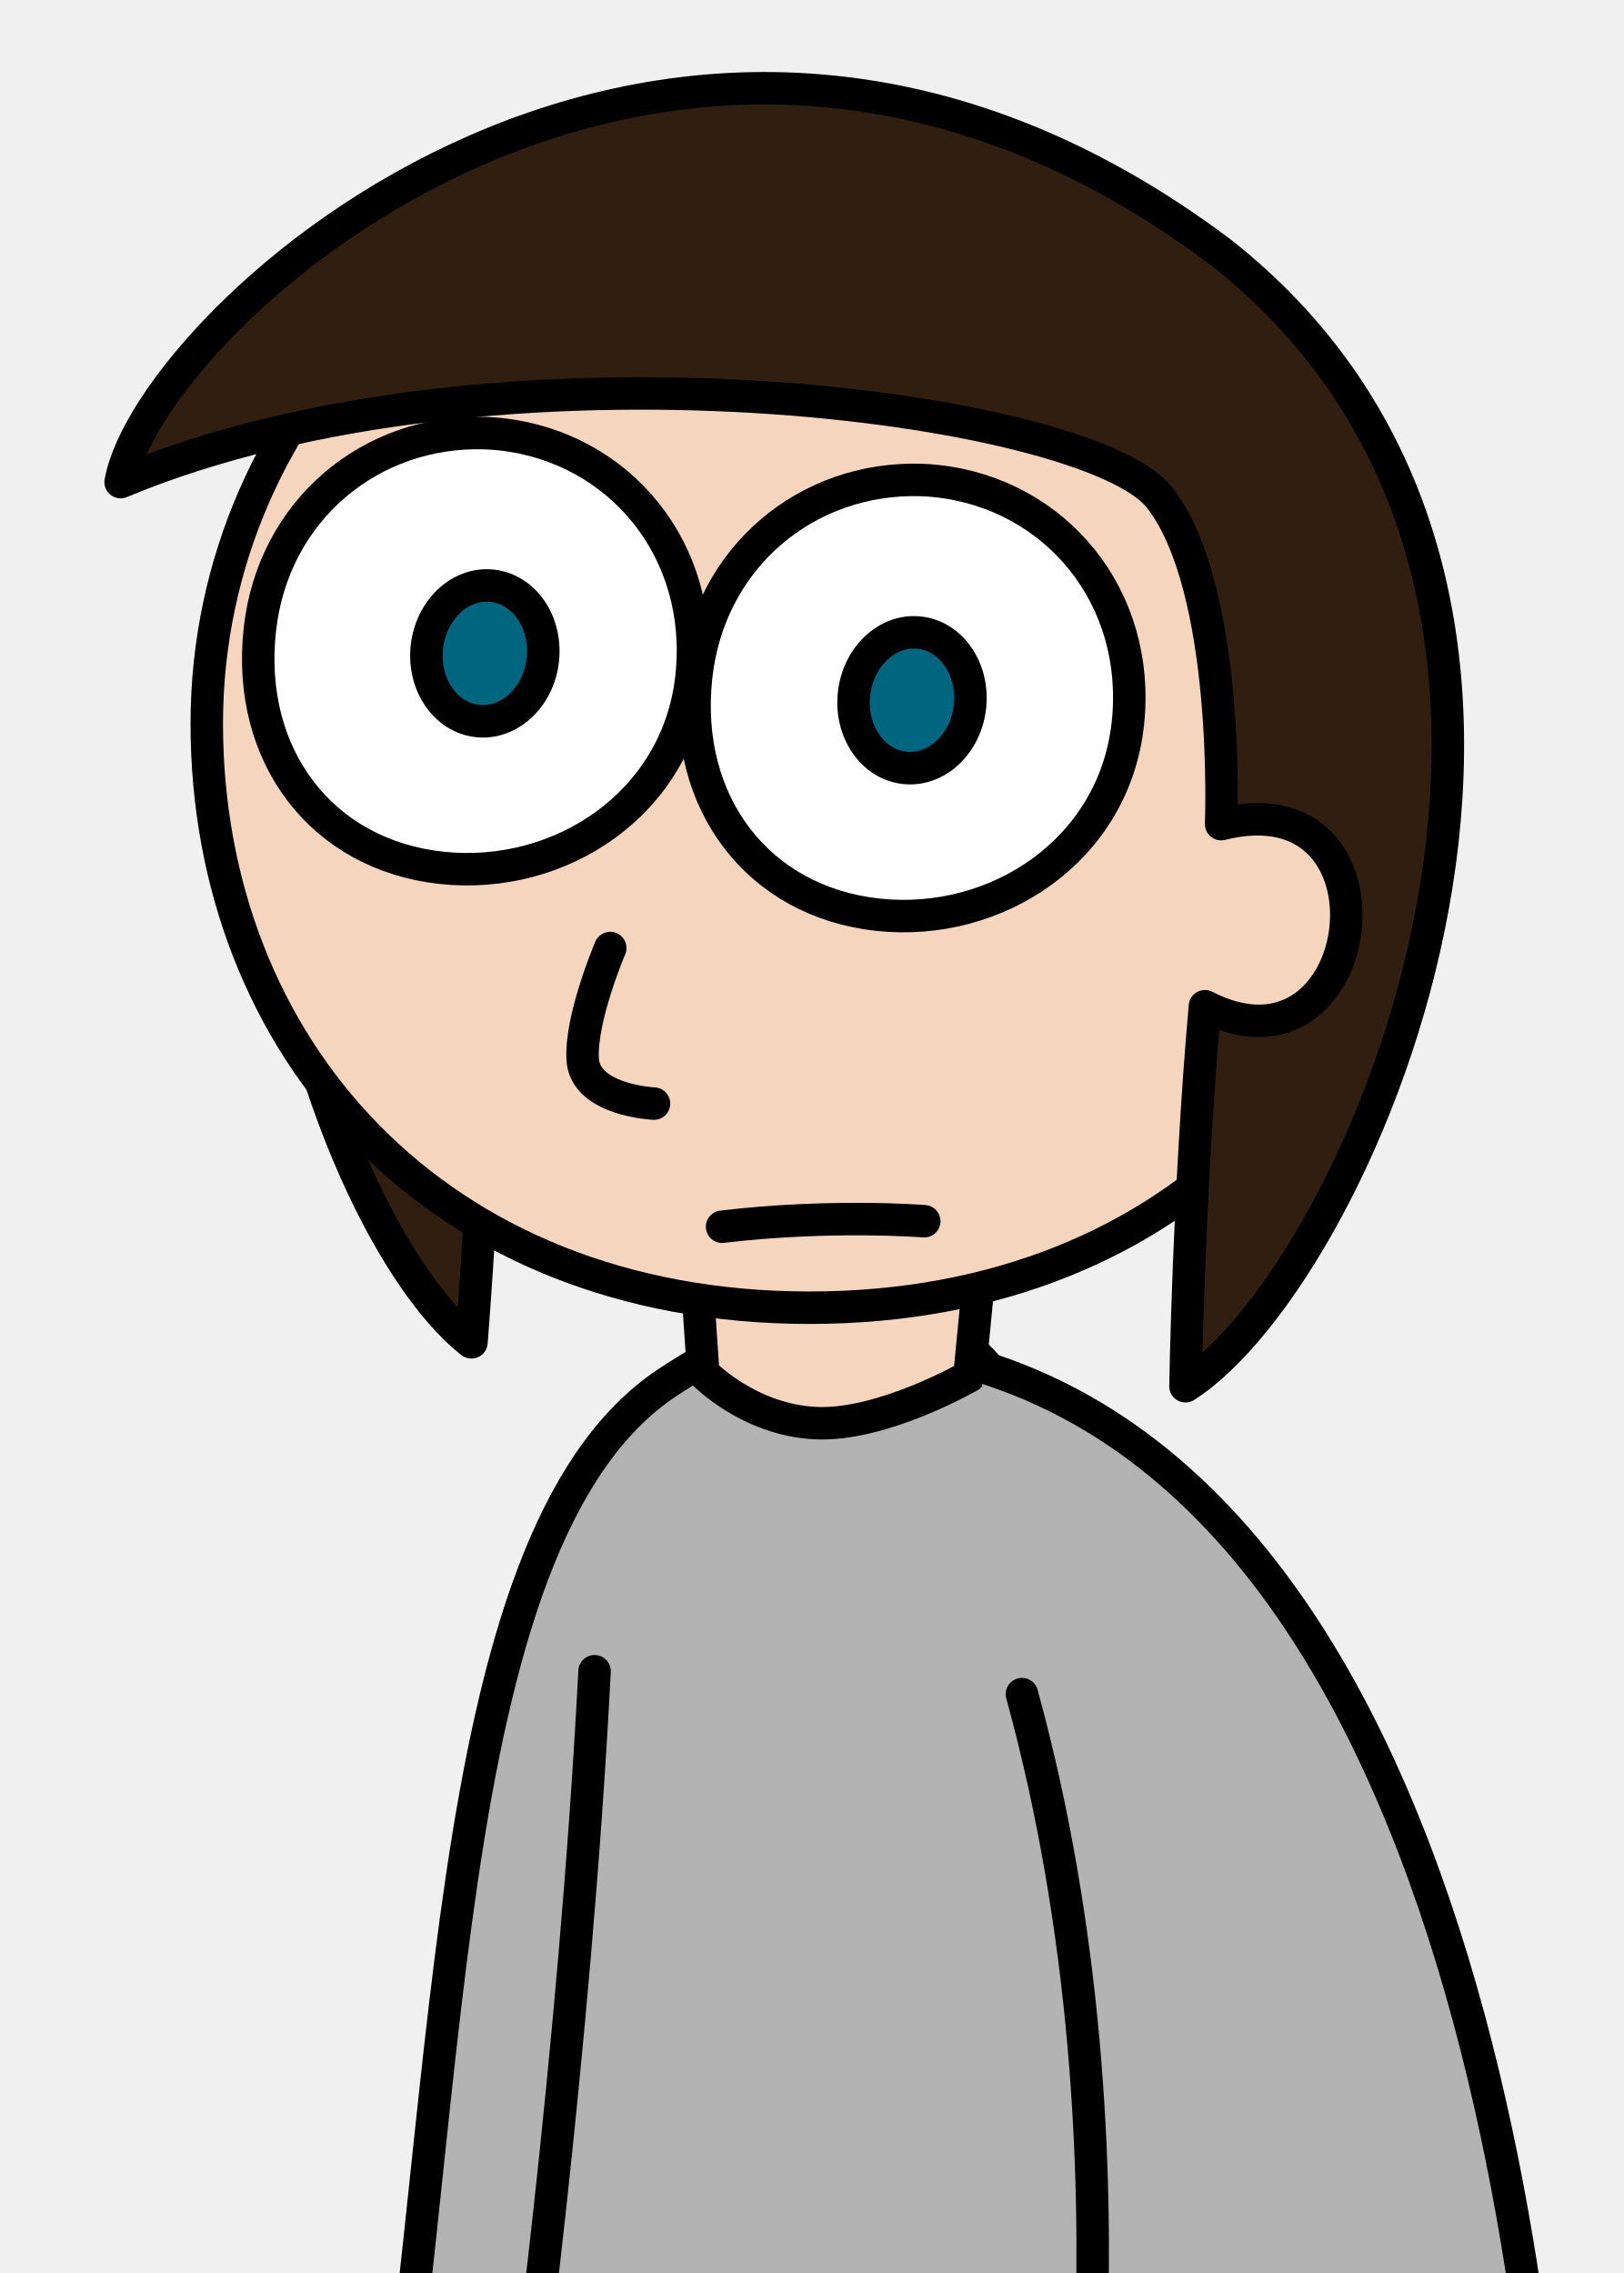
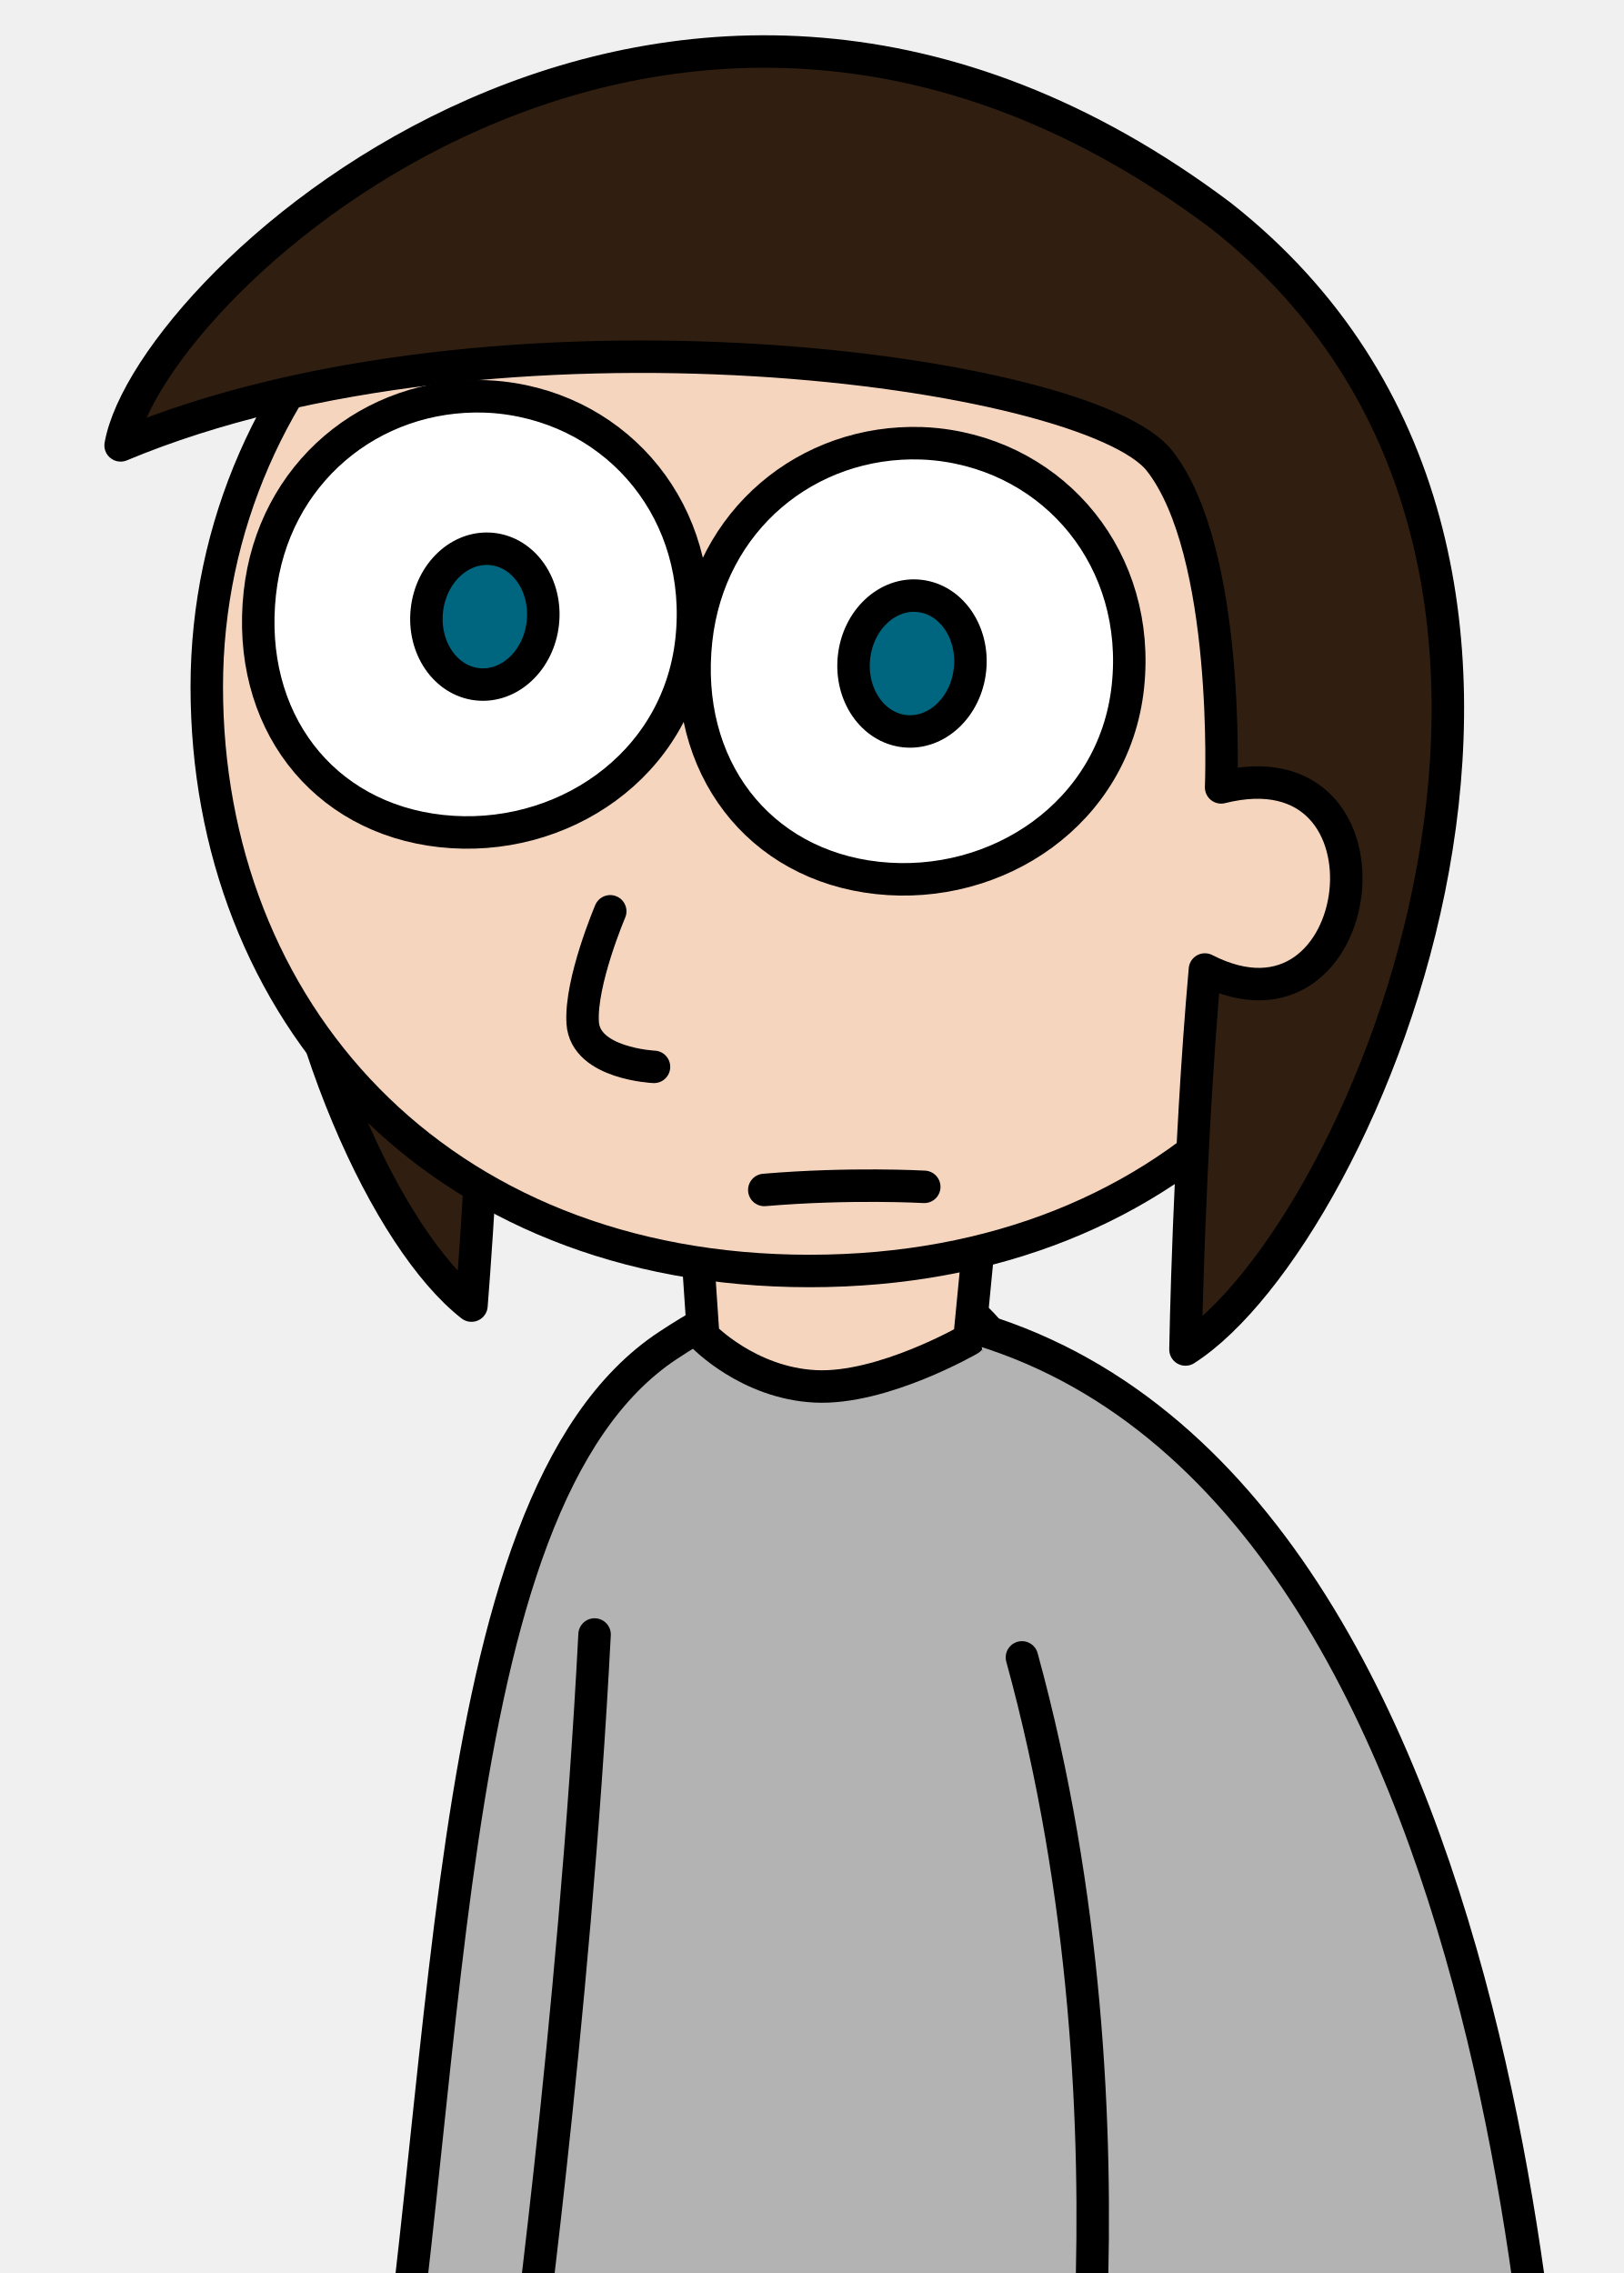
<svg xmlns="http://www.w3.org/2000/svg" width="500" height="700" viewBox="0 0 500 700" id="svg2" version="1.1">
  <defs id="defs4" />
  <g id="layer1" transform="translate(48.37415,-442.3622)">
-     <path style="fill:#b3b3b3;fill-opacity:1;fill-rule:evenodd;stroke:#000000;stroke-width:10;stroke-linecap:round;stroke-linejoin:round;stroke-miterlimit:4;stroke-dasharray:none;stroke-opacity:1" d="m 66.107,1240.241 c 26.106,-138.597 17.669,-323.634 91.154,-372.186 73.485,-48.551 101.16,-1.033 101.16,-1.033 l 60.813,132.12" id="path4222" />
-     <path style="fill:#f6d5be;fill-opacity:1;fill-rule:evenodd;stroke:#000000;stroke-width:10;stroke-linecap:round;stroke-linejoin:round;stroke-miterlimit:4;stroke-dasharray:none;stroke-opacity:1" d="m 254.449,821.763 -4.314,44.404 c 0,0 -26.745,15.49 -47.451,14.457 -20.706,-1.033 -34.51,-15.49 -34.51,-15.49 l -2.588,-38.209" id="path4224" />
-     <path style="fill:#b3b3b3;fill-opacity:1;fill-rule:evenodd;stroke:#000000;stroke-width:10;stroke-linecap:round;stroke-linejoin:round;stroke-miterlimit:4;stroke-dasharray:none;stroke-opacity:1" d="M 134.713,957.041 C 128.515,1076.83 111.987,1196.619 111.987,1196.619 c 0,0 72.31,19.62 236.556,15.49 L 291.728,931.225" id="path4220" />
-     <path id="path4216" d="m 102.268,738.706 c -0.508,56.296 -5.462,117.04 -5.462,117.04 -51.277,-40.085 -120.261,-255.875 23.152,-348.555" style="fill:#301f10;fill-opacity:1;fill-rule:evenodd;stroke:#000000;stroke-width:10;stroke-linecap:round;stroke-linejoin:round;stroke-miterlimit:4;stroke-dasharray:none;stroke-opacity:1" />
-     <path style="opacity:1;fill:#f6d5be;fill-opacity:1;stroke:#000000;stroke-width:10;stroke-linecap:round;stroke-linejoin:round;stroke-miterlimit:4;stroke-dasharray:none;stroke-dashoffset:0;stroke-opacity:1" d="m 200.913,485.338 c -102.512,0 -185.615,80.533 -185.615,179.876 0,99.343 70.375,179.876 185.615,179.876 115.24,0 185.615,-80.533 185.615,-179.876 0,-99.343 -83.103,-179.876 -185.615,-179.876 z" id="path4200" />
-     <path style="opacity:1;fill:#ffffff;fill-opacity:1;stroke:#000000;stroke-width:10;stroke-linecap:round;stroke-linejoin:round;stroke-miterlimit:4;stroke-dasharray:none;stroke-dashoffset:0;stroke-opacity:1" d="m 101.032,575.752 c -35.083,-1.164 -65.385,23.655 -69.4,60.612 -4.225,38.889 19.187,69.265 55.897,73.252 36.71,3.986 72.817,-19.927 77.043,-58.817 4.226,-38.89 -22.108,-70.728 -58.818,-74.714 -1.569,-0.17 -3.143,-0.281 -4.721,-0.333 z" id="path4202" />
-     <ellipse ry="20.95" rx="17.963" cy="628.924" cx="169.859" id="ellipse4204" style="opacity:1;fill:#006680;fill-opacity:1;stroke:#000000;stroke-width:10;stroke-linecap:round;stroke-linejoin:round;stroke-miterlimit:4;stroke-dasharray:none;stroke-dashoffset:0;stroke-opacity:1" transform="matrix(0.9941558,0.1079544,-0.1080215,0.9941486,0,0)" />
-     <path style="opacity:1;fill:#ffffff;fill-opacity:1;stroke:#000000;stroke-width:10;stroke-linecap:round;stroke-linejoin:round;stroke-miterlimit:4;stroke-dasharray:none;stroke-dashoffset:0;stroke-opacity:1" d="m 235.386,590.187 c -35.083,-1.164 -65.385,23.655 -69.4,60.612 -4.226,38.89 19.186,69.267 55.897,73.254 36.71,3.986 72.817,-19.927 77.043,-58.817 4.226,-38.89 -22.108,-70.728 -58.818,-74.714 -1.569,-0.171 -3.143,-0.282 -4.721,-0.335 z" id="ellipse4206" />
-     <ellipse style="opacity:1;fill:#006680;fill-opacity:1;stroke:#000000;stroke-width:10;stroke-linecap:round;stroke-linejoin:round;stroke-miterlimit:4;stroke-dasharray:none;stroke-dashoffset:0;stroke-opacity:1" id="ellipse4208" cx="302.176" cy="629.077" rx="17.963" ry="20.95" transform="matrix(0.9941558,0.1079544,-0.1080215,0.9941486,0,0)" />
-     <path style="fill:none;fill-rule:evenodd;stroke:#000000;stroke-width:10;stroke-linecap:round;stroke-linejoin:round;stroke-miterlimit:4;stroke-dasharray:none;stroke-opacity:1" d="m 139.537,734.324 c 0,0 -9.291,21.781 -8.48,34.368 0.812,12.587 21.954,13.539 21.954,13.539" id="path4210" />
-     <path style="fill:none;fill-rule:evenodd;stroke:#000000;stroke-width:10;stroke-linecap:round;stroke-linejoin:round;stroke-miterlimit:4;stroke-dasharray:none;stroke-opacity:1" d="m 173.985,820.15 c 33.392,-3.989 62.242,-1.7 62.242,-1.7" id="path4212" />
-     <path style="fill:#301f10;fill-opacity:1;fill-rule:evenodd;stroke:#000000;stroke-width:10;stroke-linecap:round;stroke-linejoin:round;stroke-miterlimit:4;stroke-dasharray:none;stroke-opacity:1" d="M 327.65,520.153 C 158.002,392.499 -2.248,540.545 -11.23,590.833 104.53,542.479 286.735,567.54 308.689,595.585 c 21.954,28.045 18.961,100.576 18.961,100.576 57.88,-14.506 45.905,82.201 -4.99,56.09 -4.99,56.09 -5.988,117.016 -5.988,117.016 54.96,-35.204 144.7,-243.703 10.977,-349.114 z" id="path4214" />
-     <path style="fill:#b3b3b3;fill-rule:evenodd;stroke:#000000;stroke-width:10;stroke-linecap:round;stroke-linejoin:round;stroke-miterlimit:4;stroke-dasharray:none;stroke-opacity:1" d="m 253.241,863.069 c 177.113,54.126 177.321,395.332 177.321,395.332 l -151.851,-4.131 c 0,0 27.891,-143.54 -12.396,-290.178" id="path4218" />
+     <path style="fill:#b3b3b3;fill-opacity:1;fill-rule:evenodd;stroke:#000000;stroke-width:10;stroke-linecap:round;stroke-linejoin:round;stroke-miterlimit:4;stroke-dasharray:none;stroke-opacity:1" d="m 66.107,1228.927 c 26.106,-138.597 17.669,-323.634 91.154,-372.186 73.485,-48.551 101.16,-1.033 101.16,-1.033 l 60.813,132.12" id="path4222" />
+     <path style="fill:#f6d5be;fill-opacity:1;fill-rule:evenodd;stroke:#000000;stroke-width:10;stroke-linecap:round;stroke-linejoin:round;stroke-miterlimit:4;stroke-dasharray:none;stroke-opacity:1" d="m 254.449,810.449 -4.314,44.404 c 0,0 -26.745,15.49 -47.451,14.457 -20.706,-1.033 -34.51,-15.49 -34.51,-15.49 l -2.588,-38.209" id="path4224" />
+     <path style="fill:#b3b3b3;fill-opacity:1;fill-rule:evenodd;stroke:#000000;stroke-width:10;stroke-linecap:round;stroke-linejoin:round;stroke-miterlimit:4;stroke-dasharray:none;stroke-opacity:1" d="M 134.713,945.728 C 128.515,1065.516 111.987,1185.305 111.987,1185.305 c 0,0 72.31,19.62 236.556,15.49 L 291.728,919.911" id="path4220" />
+     <path id="path4216" d="m 102.268,727.392 c -0.508,56.296 -5.462,117.04 -5.462,117.04 -51.277,-40.085 -120.261,-255.875 23.152,-348.555" style="fill:#301f10;fill-opacity:1;fill-rule:evenodd;stroke:#000000;stroke-width:10;stroke-linecap:round;stroke-linejoin:round;stroke-miterlimit:4;stroke-dasharray:none;stroke-opacity:1" />
+     <path style="opacity:1;fill:#f6d5be;fill-opacity:1;stroke:#000000;stroke-width:10;stroke-linecap:round;stroke-linejoin:round;stroke-miterlimit:4;stroke-dasharray:none;stroke-dashoffset:0;stroke-opacity:1" d="m 200.913,474.025 c -102.512,0 -185.615,80.533 -185.615,179.876 0,99.343 70.375,179.876 185.615,179.876 115.24,0 185.615,-80.533 185.615,-179.876 0,-99.343 -83.103,-179.876 -185.615,-179.876 z" id="path4200" />
+     <path style="opacity:1;fill:#ffffff;fill-opacity:1;stroke:#000000;stroke-width:10;stroke-linecap:round;stroke-linejoin:round;stroke-miterlimit:4;stroke-dasharray:none;stroke-dashoffset:0;stroke-opacity:1" d="m 101.032,564.438 c -35.083,-1.164 -65.385,23.655 -69.4,60.612 -4.225,38.889 19.187,69.265 55.897,73.252 36.71,3.986 72.817,-19.927 77.043,-58.817 4.226,-38.89 -22.108,-70.728 -58.818,-74.714 -1.569,-0.17 -3.143,-0.281 -4.721,-0.333 z" id="path4202" />
+     <ellipse ry="20.95" rx="17.963" cy="617.677" cx="168.637" id="ellipse4204" style="opacity:1;fill:#006680;fill-opacity:1;stroke:#000000;stroke-width:10;stroke-linecap:round;stroke-linejoin:round;stroke-miterlimit:4;stroke-dasharray:none;stroke-dashoffset:0;stroke-opacity:1" transform="matrix(0.9941558,0.1079544,-0.1080215,0.9941486,0,0)" />
+     <path style="opacity:1;fill:#ffffff;fill-opacity:1;stroke:#000000;stroke-width:10;stroke-linecap:round;stroke-linejoin:round;stroke-miterlimit:4;stroke-dasharray:none;stroke-dashoffset:0;stroke-opacity:1" d="m 235.386,578.873 c -35.083,-1.164 -65.385,23.655 -69.4,60.612 -4.226,38.89 19.186,69.267 55.897,73.254 36.71,3.986 72.817,-19.927 77.043,-58.817 4.226,-38.89 -22.108,-70.728 -58.818,-74.714 -1.569,-0.171 -3.143,-0.282 -4.721,-0.335 z" id="ellipse4206" />
+     <ellipse style="opacity:1;fill:#006680;fill-opacity:1;stroke:#000000;stroke-width:10;stroke-linecap:round;stroke-linejoin:round;stroke-miterlimit:4;stroke-dasharray:none;stroke-dashoffset:0;stroke-opacity:1" id="ellipse4208" cx="300.953" cy="617.829" rx="17.963" ry="20.95" transform="matrix(0.9941558,0.1079544,-0.1080215,0.9941486,0,0)" />
+     <path style="fill:none;fill-rule:evenodd;stroke:#000000;stroke-width:10;stroke-linecap:round;stroke-linejoin:round;stroke-miterlimit:4;stroke-dasharray:none;stroke-opacity:1" d="m 139.537,723.01 c 0,0 -9.291,21.781 -8.48,34.368 0.812,12.587 21.954,13.539 21.954,13.539" id="path4210" />
+     <path style="fill:none;fill-rule:evenodd;stroke:#000000;stroke-width:10;stroke-linecap:round;stroke-linejoin:round;stroke-miterlimit:4;stroke-dasharray:none;stroke-opacity:1" d="m 186.978,808.823 c 26.425,-2.245 49.255,-0.957 49.255,-0.957" id="path4212" />
+     <path style="fill:#301f10;fill-opacity:1;fill-rule:evenodd;stroke:#000000;stroke-width:10;stroke-linecap:round;stroke-linejoin:round;stroke-miterlimit:4;stroke-dasharray:none;stroke-opacity:1" d="M 327.65,508.839 C 158.002,381.186 -2.248,529.231 -11.23,579.519 c 115.76,-48.354 297.965,-23.293 319.919,4.752 21.954,28.045 18.961,100.576 18.961,100.576 57.88,-14.506 45.905,82.201 -4.99,56.09 -4.99,56.09 -5.988,117.016 -5.988,117.016 54.96,-35.204 144.7,-243.703 10.977,-349.114 z" id="path4214" />
+     <path style="fill:#b3b3b3;fill-rule:evenodd;stroke:#000000;stroke-width:10;stroke-linecap:round;stroke-linejoin:round;stroke-miterlimit:4;stroke-dasharray:none;stroke-opacity:1" d="m 253.241,851.756 c 177.113,54.126 177.321,395.332 177.321,395.332 l -151.851,-4.131 c 0,0 27.891,-143.54 -12.396,-290.178" id="path4218" />
  </g>
</svg>
